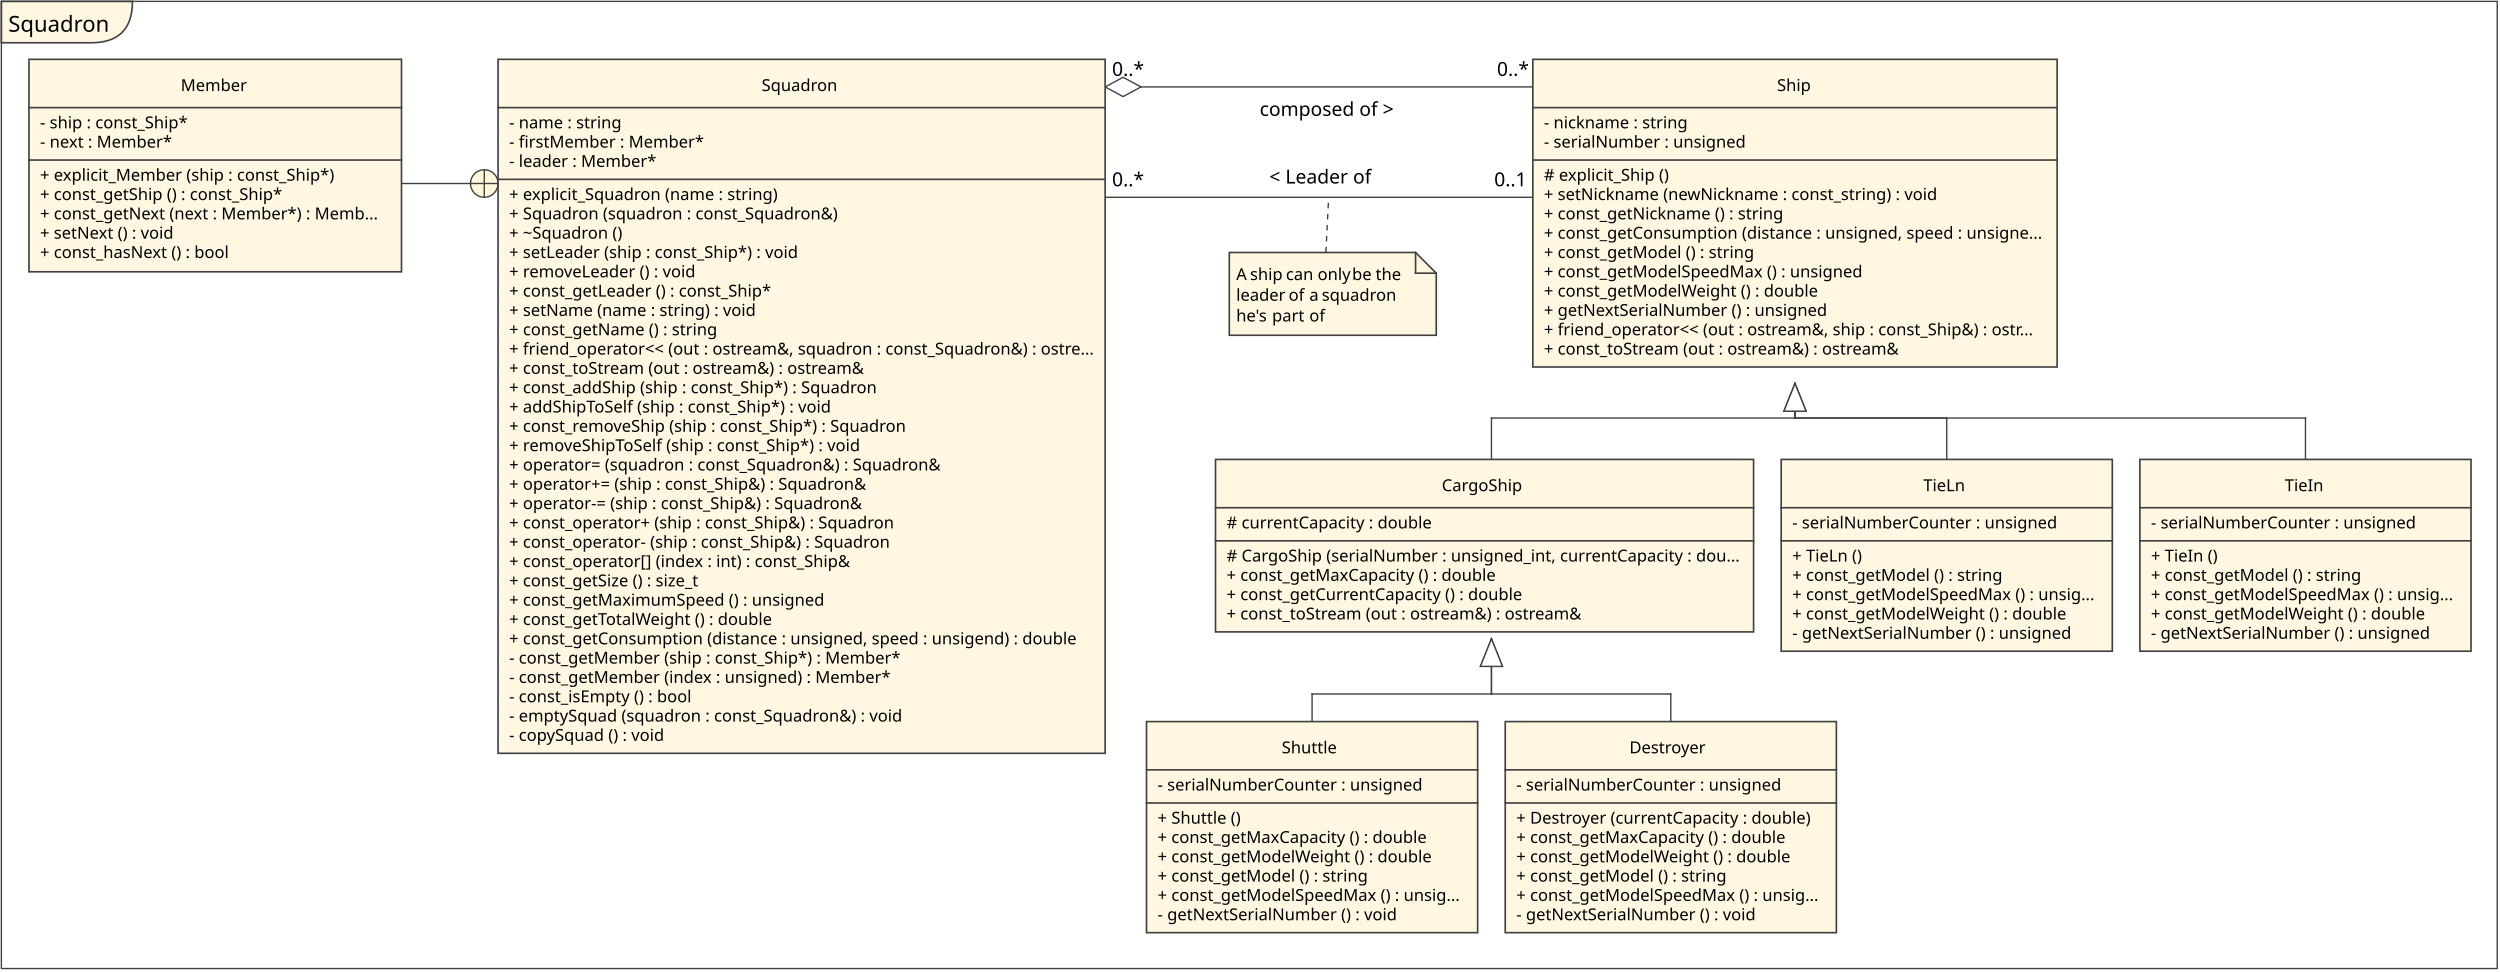
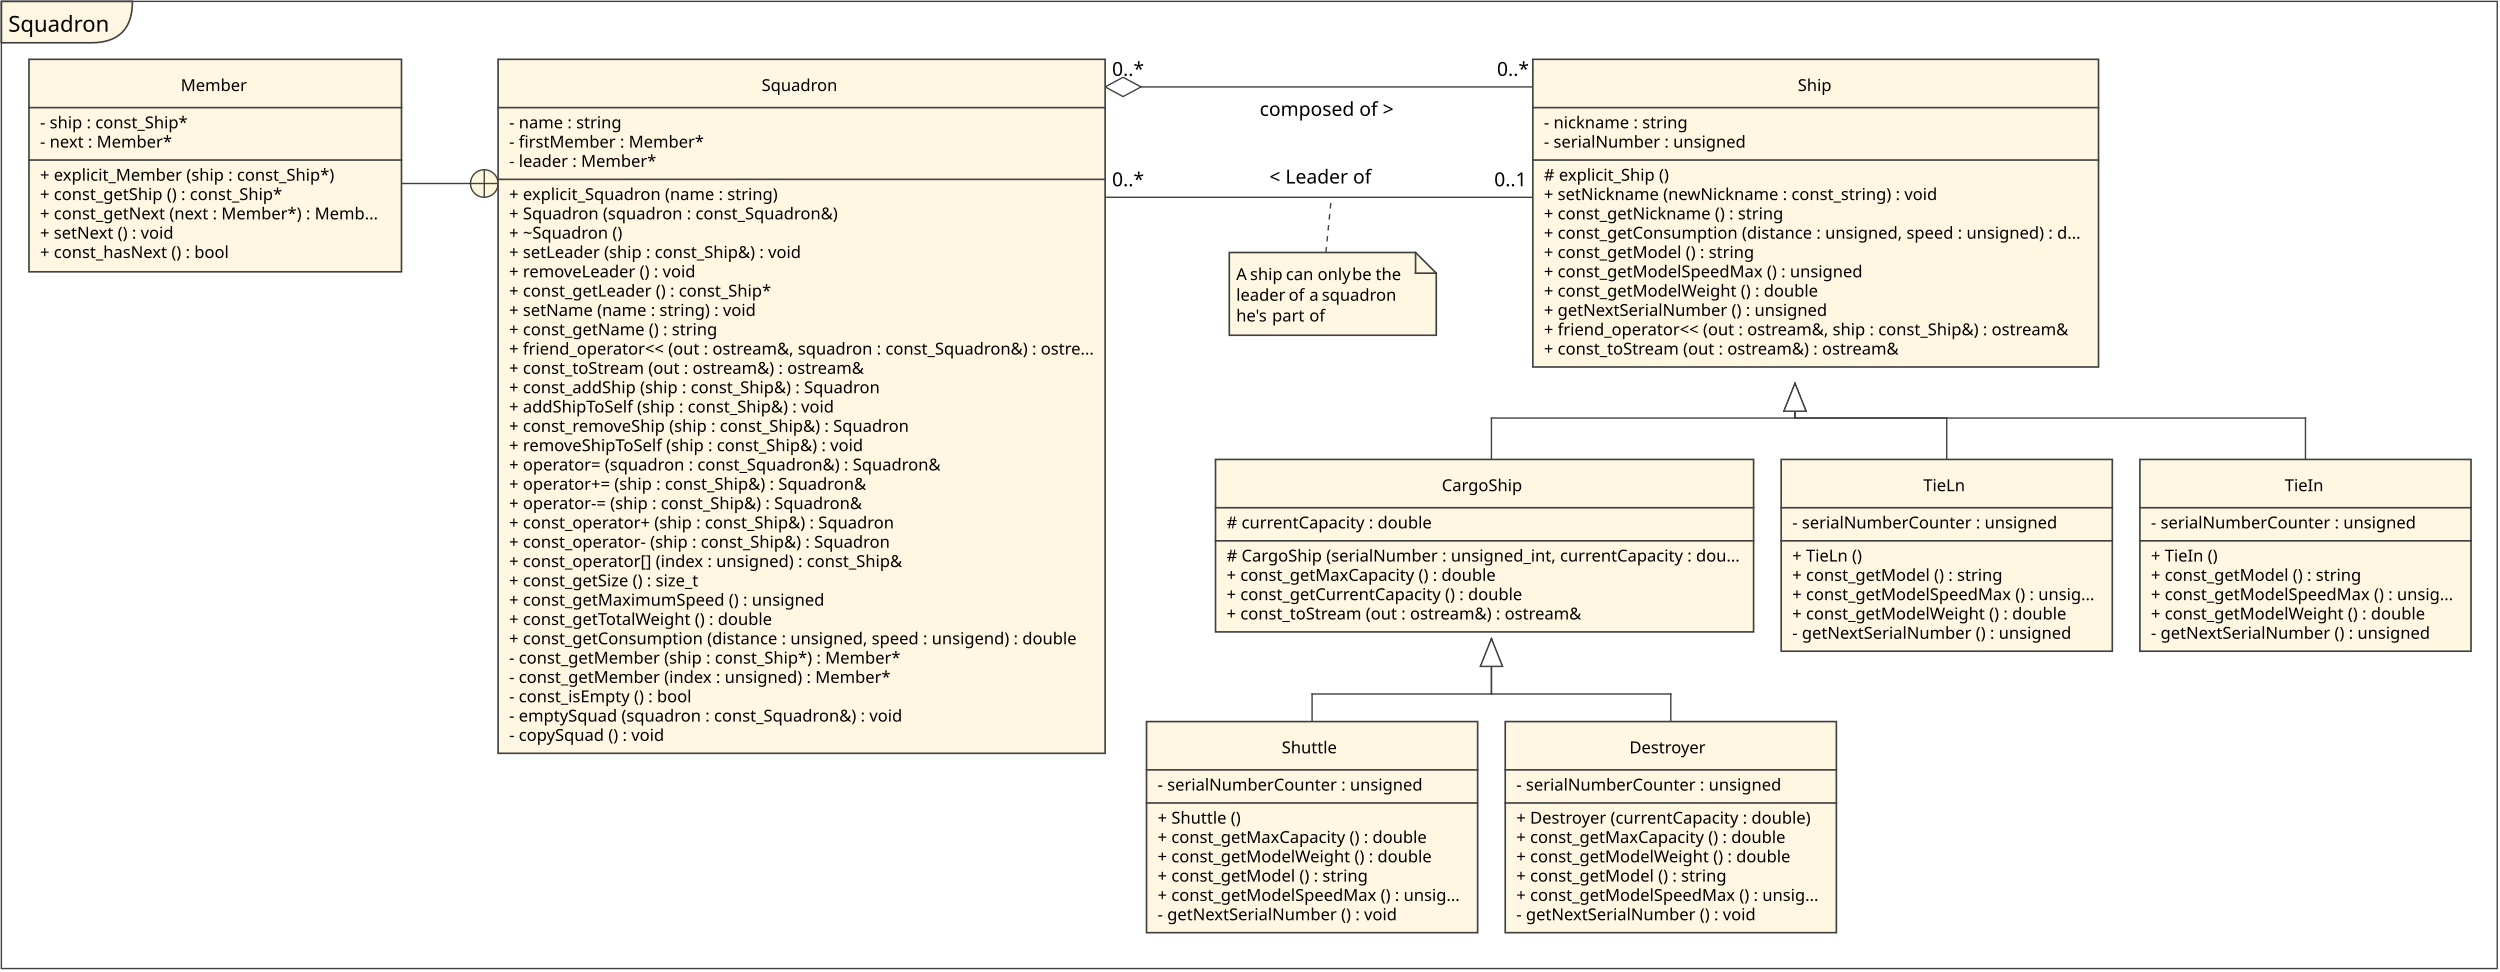
<svg xmlns="http://www.w3.org/2000/svg" version="1.2" x="9mm" y="7mm" width="1812mm" height="704mm" viewBox="9 7 1812 704">
  <style type="text/css">
text { font:12px Dialog; }
</style>
  <line x1="810" y1="70" x2="1120" y2="70" style="fill:none;stroke:rgb(64,64,64);stroke-linecap:square" />
  <polygon points="810,70 823,63 836,70 823,77" style="fill:rgb(255,255,255);stroke:none" />
  <polygon points="810,70 823,63 836,70 823,77" style="fill:none;stroke:rgb(64,64,64);stroke-linecap:square" />
  <line x1="810" y1="150" x2="1120" y2="150" style="fill:none;stroke:rgb(64,64,64);stroke-linecap:square" />
  <line x1="300" y1="140" x2="370" y2="140" style="fill:none;stroke:rgb(64,64,64);stroke-linecap:square" />
  <ellipse cx="360" cy="140" rx="10" ry="10" style="fill:rgb(255,246,219);stroke:none" />
  <ellipse cx="360" cy="140" rx="10" ry="10" style="fill:none;stroke:rgb(64,64,64);stroke-linecap:square" />
  <line x1="350" y1="140" x2="370" y2="140" style="fill:none;stroke:rgb(64,64,64);stroke-linecap:square" />
  <line x1="360" y1="150" x2="360" y2="130" style="fill:none;stroke:rgb(64,64,64);stroke-linecap:square" />
  <line x1="1090" y1="340" x2="1090" y2="310" style="fill:none;stroke:rgb(64,64,64);stroke-linecap:square" />
  <line x1="1090" y1="310" x2="1310" y2="310" style="fill:none;stroke:rgb(64,64,64);stroke-linecap:square" />
  <line x1="1310" y1="310" x2="1310" y2="285" style="fill:none;stroke:rgb(64,64,64);stroke-linecap:square" />
  <polygon points="1310,285 1318,305 1302,305" style="fill:rgb(255,255,255);stroke:none" />
  <polygon points="1310,285 1318,305 1302,305" style="fill:none;stroke:rgb(64,64,64);stroke-linecap:square" />
  <line x1="1420" y1="340" x2="1420" y2="310" style="fill:none;stroke:rgb(64,64,64);stroke-linecap:square" />
  <line x1="1420" y1="310" x2="1310" y2="310" style="fill:none;stroke:rgb(64,64,64);stroke-linecap:square" />
  <line x1="1310" y1="310" x2="1310" y2="285" style="fill:none;stroke:rgb(64,64,64);stroke-linecap:square" />
  <polygon points="1310,285 1318,305 1302,305" style="fill:rgb(255,255,255);stroke:none" />
  <polygon points="1310,285 1318,305 1302,305" style="fill:none;stroke:rgb(64,64,64);stroke-linecap:square" />
  <line x1="1680" y1="340" x2="1680" y2="310" style="fill:none;stroke:rgb(64,64,64);stroke-linecap:square" />
  <line x1="1680" y1="310" x2="1310" y2="310" style="fill:none;stroke:rgb(64,64,64);stroke-linecap:square" />
  <line x1="1310" y1="310" x2="1310" y2="285" style="fill:none;stroke:rgb(64,64,64);stroke-linecap:square" />
  <polygon points="1310,285 1318,305 1302,305" style="fill:rgb(255,255,255);stroke:none" />
  <polygon points="1310,285 1318,305 1302,305" style="fill:none;stroke:rgb(64,64,64);stroke-linecap:square" />
  <line x1="1220" y1="530" x2="1220" y2="510" style="fill:none;stroke:rgb(64,64,64);stroke-linecap:square" />
  <line x1="1220" y1="510" x2="1090" y2="510" style="fill:none;stroke:rgb(64,64,64);stroke-linecap:square" />
  <line x1="1090" y1="510" x2="1090" y2="470" style="fill:none;stroke:rgb(64,64,64);stroke-linecap:square" />
  <polygon points="1090,470 1098,490 1082,490" style="fill:rgb(255,255,255);stroke:none" />
  <polygon points="1090,470 1098,490 1082,490" style="fill:none;stroke:rgb(64,64,64);stroke-linecap:square" />
  <line x1="960" y1="530" x2="960" y2="510" style="fill:none;stroke:rgb(64,64,64);stroke-linecap:square" />
  <line x1="960" y1="510" x2="1090" y2="510" style="fill:none;stroke:rgb(64,64,64);stroke-linecap:square" />
  <line x1="1090" y1="510" x2="1090" y2="470" style="fill:none;stroke:rgb(64,64,64);stroke-linecap:square" />
  <polygon points="1090,470 1098,490 1082,490" style="fill:rgb(255,255,255);stroke:none" />
  <polygon points="1090,470 1098,490 1082,490" style="fill:none;stroke:rgb(64,64,64);stroke-linecap:square" />
-   <line x1="970" y1="190" x2="972" y2="150" style="fill:none;stroke:rgb(64,64,64);stroke-dasharray:4;stroke-dashoffset:0" />
+   <line x1="970" y1="190" x2="974" y2="150" style="fill:none;stroke:rgb(64,64,64);stroke-dasharray:4;stroke-dashoffset:0" />
  <rect x="30" y="50" width="270" height="154" style="fill:rgb(255,247,225);stroke:none" />
  <rect x="30" y="50" width="270" height="154" style="fill:none;stroke:rgb(65,65,65);stroke-width:1.2;stroke-linecap:square" />
  <text x="140" y="73" style="font:12px Ubuntu">Member</text>
  <line x1="30" y1="85" x2="300" y2="85" style="fill:none;stroke:rgb(65,65,65);stroke-width:1.2;stroke-linecap:square" />
  <text x="38" y="100" style="font:12px Ubuntu">- ship : const_Ship*</text>
  <text x="38" y="114" style="font:12px Ubuntu">- next : Member*</text>
  <line x1="30" y1="123" x2="300" y2="123" style="fill:none;stroke:rgb(65,65,65);stroke-width:1.2;stroke-linecap:square" />
  <text x="38" y="138" style="font:12px Ubuntu">+ explicit_Member (ship : const_Ship*)</text>
  <text x="38" y="152" style="font:12px Ubuntu">+ const_getShip () : const_Ship*</text>
  <text x="38" y="166" style="font:12px Ubuntu">+ const_getNext (next : Member*) : Memb...</text>
  <text x="38" y="180" style="font:12px Ubuntu">+ setNext () : void</text>
  <text x="38" y="194" style="font:12px Ubuntu">+ const_hasNext () : bool</text>
  <rect x="370" y="50" width="440" height="503" style="fill:rgb(255,247,225);stroke:none" />
  <rect x="370" y="50" width="440" height="503" style="fill:none;stroke:rgb(65,65,65);stroke-width:1.2;stroke-linecap:square" />
  <text x="561" y="73" style="font:12px Ubuntu">Squadron</text>
  <line x1="370" y1="85" x2="810" y2="85" style="fill:none;stroke:rgb(65,65,65);stroke-width:1.2;stroke-linecap:square" />
  <text x="378" y="100" style="font:12px Ubuntu">- name : string</text>
  <text x="378" y="114" style="font:12px Ubuntu">- firstMember : Member*</text>
  <text x="378" y="128" style="font:12px Ubuntu">- leader : Member*</text>
  <line x1="370" y1="137" x2="810" y2="137" style="fill:none;stroke:rgb(65,65,65);stroke-width:1.2;stroke-linecap:square" />
  <text x="378" y="152" style="font:12px Ubuntu">+ explicit_Squadron (name : string)</text>
  <text x="378" y="166" style="font:12px Ubuntu">+ Squadron (squadron : const_Squadron&amp;)</text>
  <text x="378" y="180" style="font:12px Ubuntu">+ ~Squadron ()</text>
-   <text x="378" y="194" style="font:12px Ubuntu">+ setLeader (ship : const_Ship*) : void</text>
+   <text x="378" y="194" style="font:12px Ubuntu">+ setLeader (ship : const_Ship&amp;) : void</text>
  <text x="378" y="208" style="font:12px Ubuntu">+ removeLeader () : void</text>
  <text x="378" y="222" style="font:12px Ubuntu">+ const_getLeader () : const_Ship*</text>
  <text x="378" y="236" style="font:12px Ubuntu">+ setName (name : string) : void</text>
  <text x="378" y="250" style="font:12px Ubuntu">+ const_getName () : string</text>
  <text x="378" y="264" style="font:12px Ubuntu">+ friend_operator&lt;&lt; (out : ostream&amp;, squadron : const_Squadron&amp;) : ostre...</text>
  <text x="378" y="278" style="font:12px Ubuntu">+ const_toStream (out : ostream&amp;) : ostream&amp;</text>
-   <text x="378" y="292" style="font:12px Ubuntu">+ const_addShip (ship : const_Ship*) : Squadron</text>
-   <text x="378" y="306" style="font:12px Ubuntu">+ addShipToSelf (ship : const_Ship*) : void</text>
-   <text x="378" y="320" style="font:12px Ubuntu">+ const_removeShip (ship : const_Ship*) : Squadron</text>
-   <text x="378" y="334" style="font:12px Ubuntu">+ removeShipToSelf (ship : const_Ship*) : void</text>
+   <text x="378" y="292" style="font:12px Ubuntu">+ const_addShip (ship : const_Ship&amp;) : Squadron</text>
+   <text x="378" y="306" style="font:12px Ubuntu">+ addShipToSelf (ship : const_Ship&amp;) : void</text>
+   <text x="378" y="320" style="font:12px Ubuntu">+ const_removeShip (ship : const_Ship&amp;) : Squadron</text>
+   <text x="378" y="334" style="font:12px Ubuntu">+ removeShipToSelf (ship : const_Ship&amp;) : void</text>
  <text x="378" y="348" style="font:12px Ubuntu">+ operator= (squadron : const_Squadron&amp;) : Squadron&amp;</text>
  <text x="378" y="362" style="font:12px Ubuntu">+ operator+= (ship : const_Ship&amp;) : Squadron&amp;</text>
  <text x="378" y="376" style="font:12px Ubuntu">+ operator-= (ship : const_Ship&amp;) : Squadron&amp;</text>
  <text x="378" y="390" style="font:12px Ubuntu">+ const_operator+ (ship : const_Ship&amp;) : Squadron</text>
  <text x="378" y="404" style="font:12px Ubuntu">+ const_operator- (ship : const_Ship&amp;) : Squadron</text>
-   <text x="378" y="418" style="font:12px Ubuntu">+ const_operator[] (index : int) : const_Ship&amp;</text>
+   <text x="378" y="418" style="font:12px Ubuntu">+ const_operator[] (index : unsigned) : const_Ship&amp;</text>
  <text x="378" y="432" style="font:12px Ubuntu">+ const_getSize () : size_t</text>
  <text x="378" y="446" style="font:12px Ubuntu">+ const_getMaximumSpeed () : unsigned</text>
  <text x="378" y="460" style="font:12px Ubuntu">+ const_getTotalWeight () : double</text>
  <text x="378" y="474" style="font:12px Ubuntu">+ const_getConsumption (distance : unsigned, speed : unsigend) : double</text>
  <text x="378" y="488" style="font:12px Ubuntu">- const_getMember (ship : const_Ship*) : Member*</text>
  <text x="378" y="502" style="font:12px Ubuntu">- const_getMember (index : unsigned) : Member*</text>
  <text x="378" y="516" style="font:12px Ubuntu">- const_isEmpty () : bool</text>
  <text x="378" y="530" style="font:12px Ubuntu">- emptySquad (squadron : const_Squadron&amp;) : void</text>
  <text x="378" y="544" style="font:12px Ubuntu">- copySquad () : void</text>
-   <rect x="1120" y="50" width="380" height="223" style="fill:rgb(255,247,225);stroke:none" />
-   <rect x="1120" y="50" width="380" height="223" style="fill:none;stroke:rgb(65,65,65);stroke-width:1.2;stroke-linecap:square" />
-   <text x="1297" y="73" style="font:12px Ubuntu">Ship</text>
-   <line x1="1120" y1="85" x2="1500" y2="85" style="fill:none;stroke:rgb(65,65,65);stroke-width:1.2;stroke-linecap:square" />
+   <rect x="1120" y="50" width="410" height="223" style="fill:rgb(255,247,225);stroke:none" />
+   <rect x="1120" y="50" width="410" height="223" style="fill:none;stroke:rgb(65,65,65);stroke-width:1.2;stroke-linecap:square" />
+   <text x="1312" y="73" style="font:12px Ubuntu">Ship</text>
+   <line x1="1120" y1="85" x2="1530" y2="85" style="fill:none;stroke:rgb(65,65,65);stroke-width:1.2;stroke-linecap:square" />
  <text x="1128" y="100" style="font:12px Ubuntu">- nickname : string</text>
  <text x="1128" y="114" style="font:12px Ubuntu">- serialNumber : unsigned</text>
-   <line x1="1120" y1="123" x2="1500" y2="123" style="fill:none;stroke:rgb(65,65,65);stroke-width:1.2;stroke-linecap:square" />
+   <line x1="1120" y1="123" x2="1530" y2="123" style="fill:none;stroke:rgb(65,65,65);stroke-width:1.2;stroke-linecap:square" />
  <text x="1128" y="138" style="font:12px Ubuntu"># explicit_Ship ()</text>
  <text x="1128" y="152" style="font:12px Ubuntu">+ setNickname (newNickname : const_string) : void</text>
  <text x="1128" y="166" style="font:12px Ubuntu">+ const_getNickname () : string</text>
-   <text x="1128" y="180" style="font:12px Ubuntu">+ const_getConsumption (distance : unsigned, speed : unsigne...</text>
+   <text x="1128" y="180" style="font:12px Ubuntu">+ const_getConsumption (distance : unsigned, speed : unsigned) : d...</text>
  <text x="1128" y="194" style="font:12px Ubuntu">+ const_getModel () : string</text>
  <text x="1128" y="208" style="font:12px Ubuntu">+ const_getModelSpeedMax () : unsigned</text>
  <text x="1128" y="222" style="font:12px Ubuntu">+ const_getModelWeight () : double</text>
  <text x="1128" y="236" style="font:12px Ubuntu">+ getNextSerialNumber () : unsigned</text>
-   <text x="1128" y="250" style="font:12px Ubuntu">+ friend_operator&lt;&lt; (out : ostream&amp;, ship : const_Ship&amp;) : ostr...</text>
+   <text x="1128" y="250" style="font:12px Ubuntu">+ friend_operator&lt;&lt; (out : ostream&amp;, ship : const_Ship&amp;) : ostream&amp;</text>
  <text x="1128" y="264" style="font:12px Ubuntu">+ const_toStream (out : ostream&amp;) : ostream&amp;</text>
  <rect x="890" y="340" width="390" height="125" style="fill:rgb(255,247,225);stroke:none" />
  <rect x="890" y="340" width="390" height="125" style="fill:none;stroke:rgb(65,65,65);stroke-width:1.2;stroke-linecap:square" />
  <text x="1054" y="363" style="font:12px Ubuntu">CargoShip</text>
  <line x1="890" y1="375" x2="1280" y2="375" style="fill:none;stroke:rgb(65,65,65);stroke-width:1.2;stroke-linecap:square" />
  <text x="898" y="390" style="font:12px Ubuntu"># currentCapacity : double</text>
  <line x1="890" y1="399" x2="1280" y2="399" style="fill:none;stroke:rgb(65,65,65);stroke-width:1.2;stroke-linecap:square" />
  <text x="898" y="414" style="font:12px Ubuntu"># CargoShip (serialNumber : unsigned_int, currentCapacity : dou...</text>
  <text x="898" y="428" style="font:12px Ubuntu">+ const_getMaxCapacity () : double</text>
  <text x="898" y="442" style="font:12px Ubuntu">+ const_getCurrentCapacity () : double</text>
  <text x="898" y="456" style="font:12px Ubuntu">+ const_toStream (out : ostream&amp;) : ostream&amp;</text>
  <rect x="1300" y="340" width="240" height="139" style="fill:rgb(255,247,225);stroke:none" />
  <rect x="1300" y="340" width="240" height="139" style="fill:none;stroke:rgb(65,65,65);stroke-width:1.2;stroke-linecap:square" />
  <text x="1403" y="363" style="font:12px Ubuntu">TieLn</text>
  <line x1="1300" y1="375" x2="1540" y2="375" style="fill:none;stroke:rgb(65,65,65);stroke-width:1.2;stroke-linecap:square" />
  <text x="1308" y="390" style="font:12px Ubuntu">- serialNumberCounter : unsigned</text>
  <line x1="1300" y1="399" x2="1540" y2="399" style="fill:none;stroke:rgb(65,65,65);stroke-width:1.2;stroke-linecap:square" />
  <text x="1308" y="414" style="font:12px Ubuntu">+ TieLn ()</text>
  <text x="1308" y="428" style="font:12px Ubuntu">+ const_getModel () : string</text>
  <text x="1308" y="442" style="font:12px Ubuntu">+ const_getModelSpeedMax () : unsig...</text>
  <text x="1308" y="456" style="font:12px Ubuntu">+ const_getModelWeight () : double</text>
  <text x="1308" y="470" style="font:12px Ubuntu">- getNextSerialNumber () : unsigned</text>
  <rect x="840" y="530" width="240" height="153" style="fill:rgb(255,247,225);stroke:none" />
  <rect x="840" y="530" width="240" height="153" style="fill:none;stroke:rgb(65,65,65);stroke-width:1.2;stroke-linecap:square" />
  <text x="938" y="553" style="font:12px Ubuntu">Shuttle</text>
  <line x1="840" y1="565" x2="1080" y2="565" style="fill:none;stroke:rgb(65,65,65);stroke-width:1.2;stroke-linecap:square" />
  <text x="848" y="580" style="font:12px Ubuntu">- serialNumberCounter : unsigned</text>
  <line x1="840" y1="589" x2="1080" y2="589" style="fill:none;stroke:rgb(65,65,65);stroke-width:1.2;stroke-linecap:square" />
  <text x="848" y="604" style="font:12px Ubuntu">+ Shuttle ()</text>
  <text x="848" y="618" style="font:12px Ubuntu">+ const_getMaxCapacity () : double</text>
  <text x="848" y="632" style="font:12px Ubuntu">+ const_getModelWeight () : double</text>
  <text x="848" y="646" style="font:12px Ubuntu">+ const_getModel () : string</text>
  <text x="848" y="660" style="font:12px Ubuntu">+ const_getModelSpeedMax () : unsig...</text>
  <text x="848" y="674" style="font:12px Ubuntu">- getNextSerialNumber () : void</text>
  <rect x="1560" y="340" width="240" height="139" style="fill:rgb(255,247,225);stroke:none" />
  <rect x="1560" y="340" width="240" height="139" style="fill:none;stroke:rgb(65,65,65);stroke-width:1.2;stroke-linecap:square" />
  <text x="1665" y="363" style="font:12px Ubuntu">TieIn</text>
  <line x1="1560" y1="375" x2="1800" y2="375" style="fill:none;stroke:rgb(65,65,65);stroke-width:1.2;stroke-linecap:square" />
  <text x="1568" y="390" style="font:12px Ubuntu">- serialNumberCounter : unsigned</text>
  <line x1="1560" y1="399" x2="1800" y2="399" style="fill:none;stroke:rgb(65,65,65);stroke-width:1.2;stroke-linecap:square" />
  <text x="1568" y="414" style="font:12px Ubuntu">+ TieIn ()</text>
  <text x="1568" y="428" style="font:12px Ubuntu">+ const_getModel () : string</text>
  <text x="1568" y="442" style="font:12px Ubuntu">+ const_getModelSpeedMax () : unsig...</text>
  <text x="1568" y="456" style="font:12px Ubuntu">+ const_getModelWeight () : double</text>
  <text x="1568" y="470" style="font:12px Ubuntu">- getNextSerialNumber () : unsigned</text>
  <rect x="1100" y="530" width="240" height="153" style="fill:rgb(255,247,225);stroke:none" />
  <rect x="1100" y="530" width="240" height="153" style="fill:none;stroke:rgb(65,65,65);stroke-width:1.2;stroke-linecap:square" />
  <text x="1190" y="553" style="font:12px Ubuntu">Destroyer</text>
  <line x1="1100" y1="565" x2="1340" y2="565" style="fill:none;stroke:rgb(65,65,65);stroke-width:1.2;stroke-linecap:square" />
  <text x="1108" y="580" style="font:12px Ubuntu">- serialNumberCounter : unsigned</text>
  <line x1="1100" y1="589" x2="1340" y2="589" style="fill:none;stroke:rgb(65,65,65);stroke-width:1.2;stroke-linecap:square" />
  <text x="1108" y="604" style="font:12px Ubuntu">+ Destroyer (currentCapacity : double)</text>
  <text x="1108" y="618" style="font:12px Ubuntu">+ const_getMaxCapacity () : double</text>
  <text x="1108" y="632" style="font:12px Ubuntu">+ const_getModelWeight () : double</text>
  <text x="1108" y="646" style="font:12px Ubuntu">+ const_getModel () : string</text>
  <text x="1108" y="660" style="font:12px Ubuntu">+ const_getModelSpeedMax () : unsig...</text>
  <text x="1108" y="674" style="font:12px Ubuntu">- getNextSerialNumber () : void</text>
  <polygon points="900,190 1035,190 1050,205 1050,250 900,250" style="fill:rgb(255,247,225);stroke:none" />
  <polygon points="900,190 1035,190 1050,205 1050,250 900,250" style="fill:none;stroke:rgb(64,64,64);stroke-width:1.2;stroke-linecap:square" />
  <line x1="1035" y1="190" x2="1035" y2="205" style="fill:none;stroke:rgb(64,64,64);stroke-width:1.2;stroke-linecap:square" />
  <line x1="1035" y1="205" x2="1050" y2="205" style="fill:none;stroke:rgb(64,64,64);stroke-width:1.2;stroke-linecap:square" />
  <text x="905" y="210" style="font:12px Ubuntu">A </text>
  <text x="915" y="210" style="font:12px Ubuntu">ship </text>
  <text x="941" y="210" style="font:12px Ubuntu">can </text>
  <text x="964" y="210" style="font:12px Ubuntu">only </text>
  <text x="989" y="210" style="font:12px Ubuntu">be </text>
  <text x="1006" y="210" style="font:12px Ubuntu">the </text>
  <text x="905" y="225" style="font:12px Ubuntu">leader </text>
  <text x="943" y="225" style="font:12px Ubuntu">of </text>
  <text x="958" y="225" style="font:12px Ubuntu">a </text>
  <text x="967" y="225" style="font:12px Ubuntu">squadron </text>
  <text x="905" y="240" style="font:12px Ubuntu">he's </text>
  <text x="931" y="240" style="font:12px Ubuntu">part </text>
  <text x="958" y="240" style="font:12px Ubuntu">of </text>
  <text x="922" y="91" style="font:14px Ubuntu">composed of &gt;</text>
  <text x="815" y="62" style="font:14px Ubuntu">0..*</text>
  <text x="1094" y="62" style="font:14px Ubuntu">0..*</text>
  <text x="929" y="140" style="font:14px Ubuntu">&lt; Leader of</text>
  <text x="815" y="142" style="font:14px Ubuntu">0..*</text>
  <text x="1092" y="142" style="font:14px Ubuntu">0..1</text>
  <path d="M10,8 L10,38 L75,38 Q105,38 105,8 L10,8" style="fill:rgb(255,247,225);stroke:none" />
  <path d="M10,8 L10,38 L75,38 Q105,38 105,8 L10,8" style="fill:none;stroke:rgb(65,65,65);stroke-width:1.2;stroke-linecap:square" />
  <text x="15" y="30" style="font:16px Ubuntu">Squadron</text>
  <rect x="10" y="8" width="1809" height="701" style="fill:none;stroke:rgb(64,64,64);stroke-linecap:square" />
</svg>
